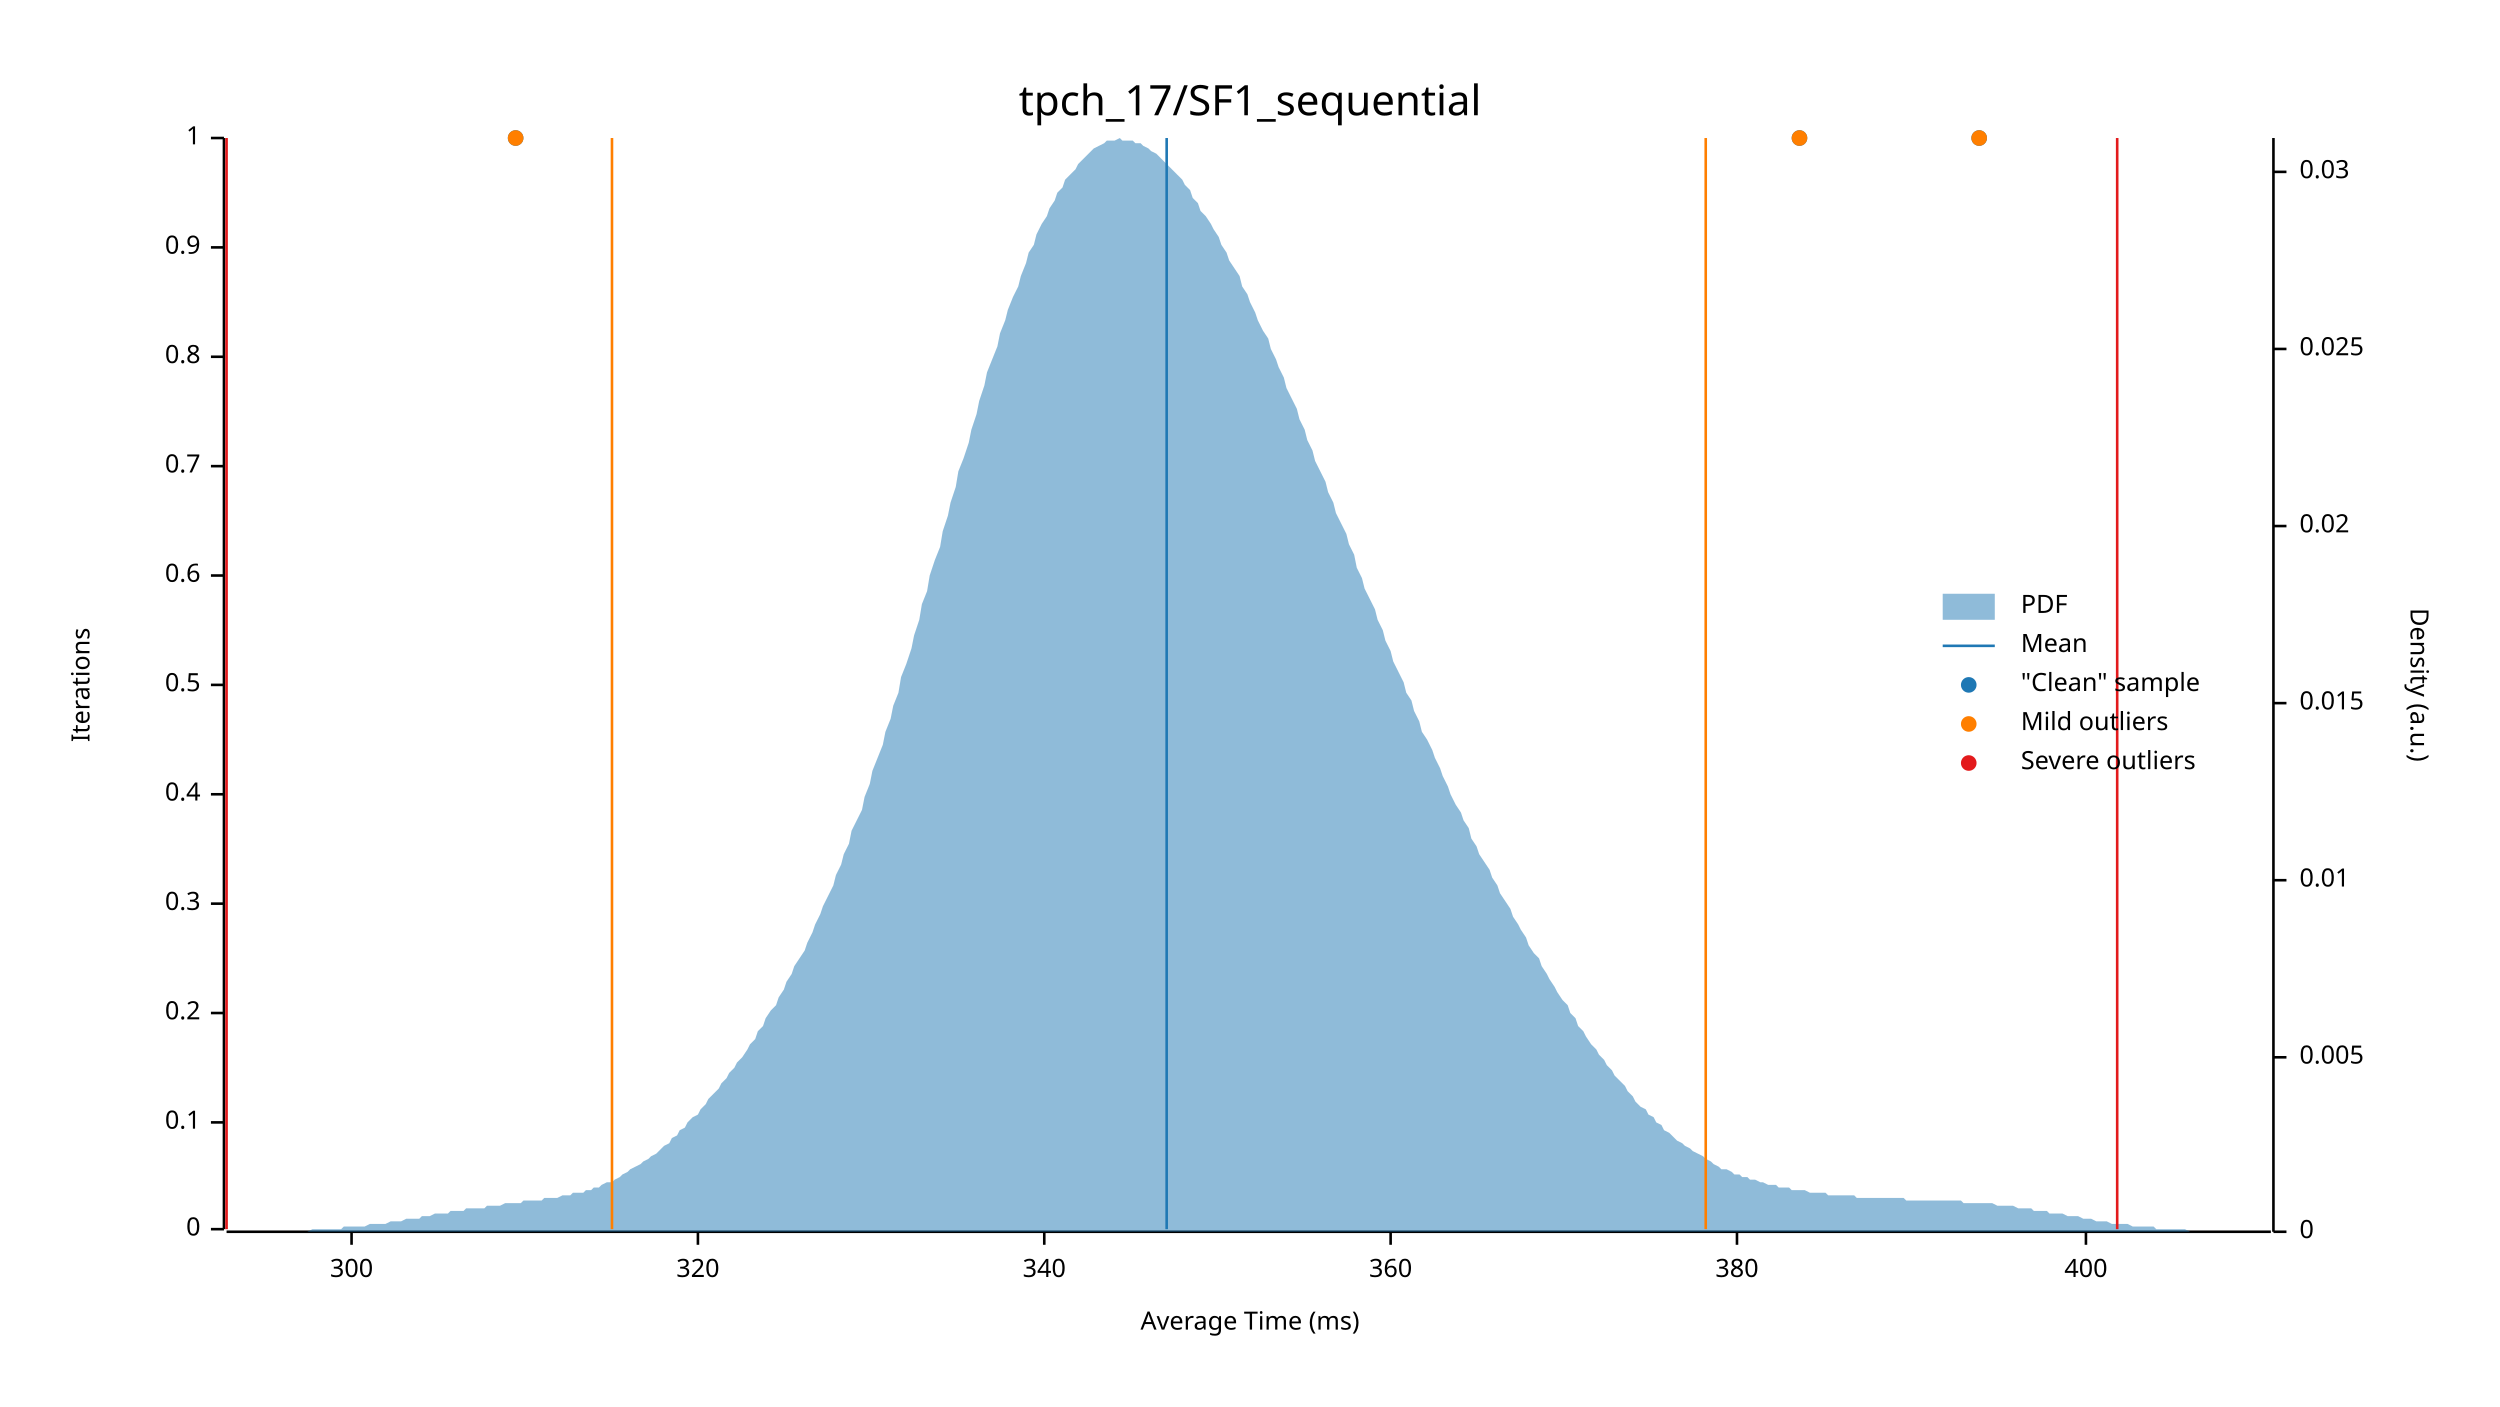
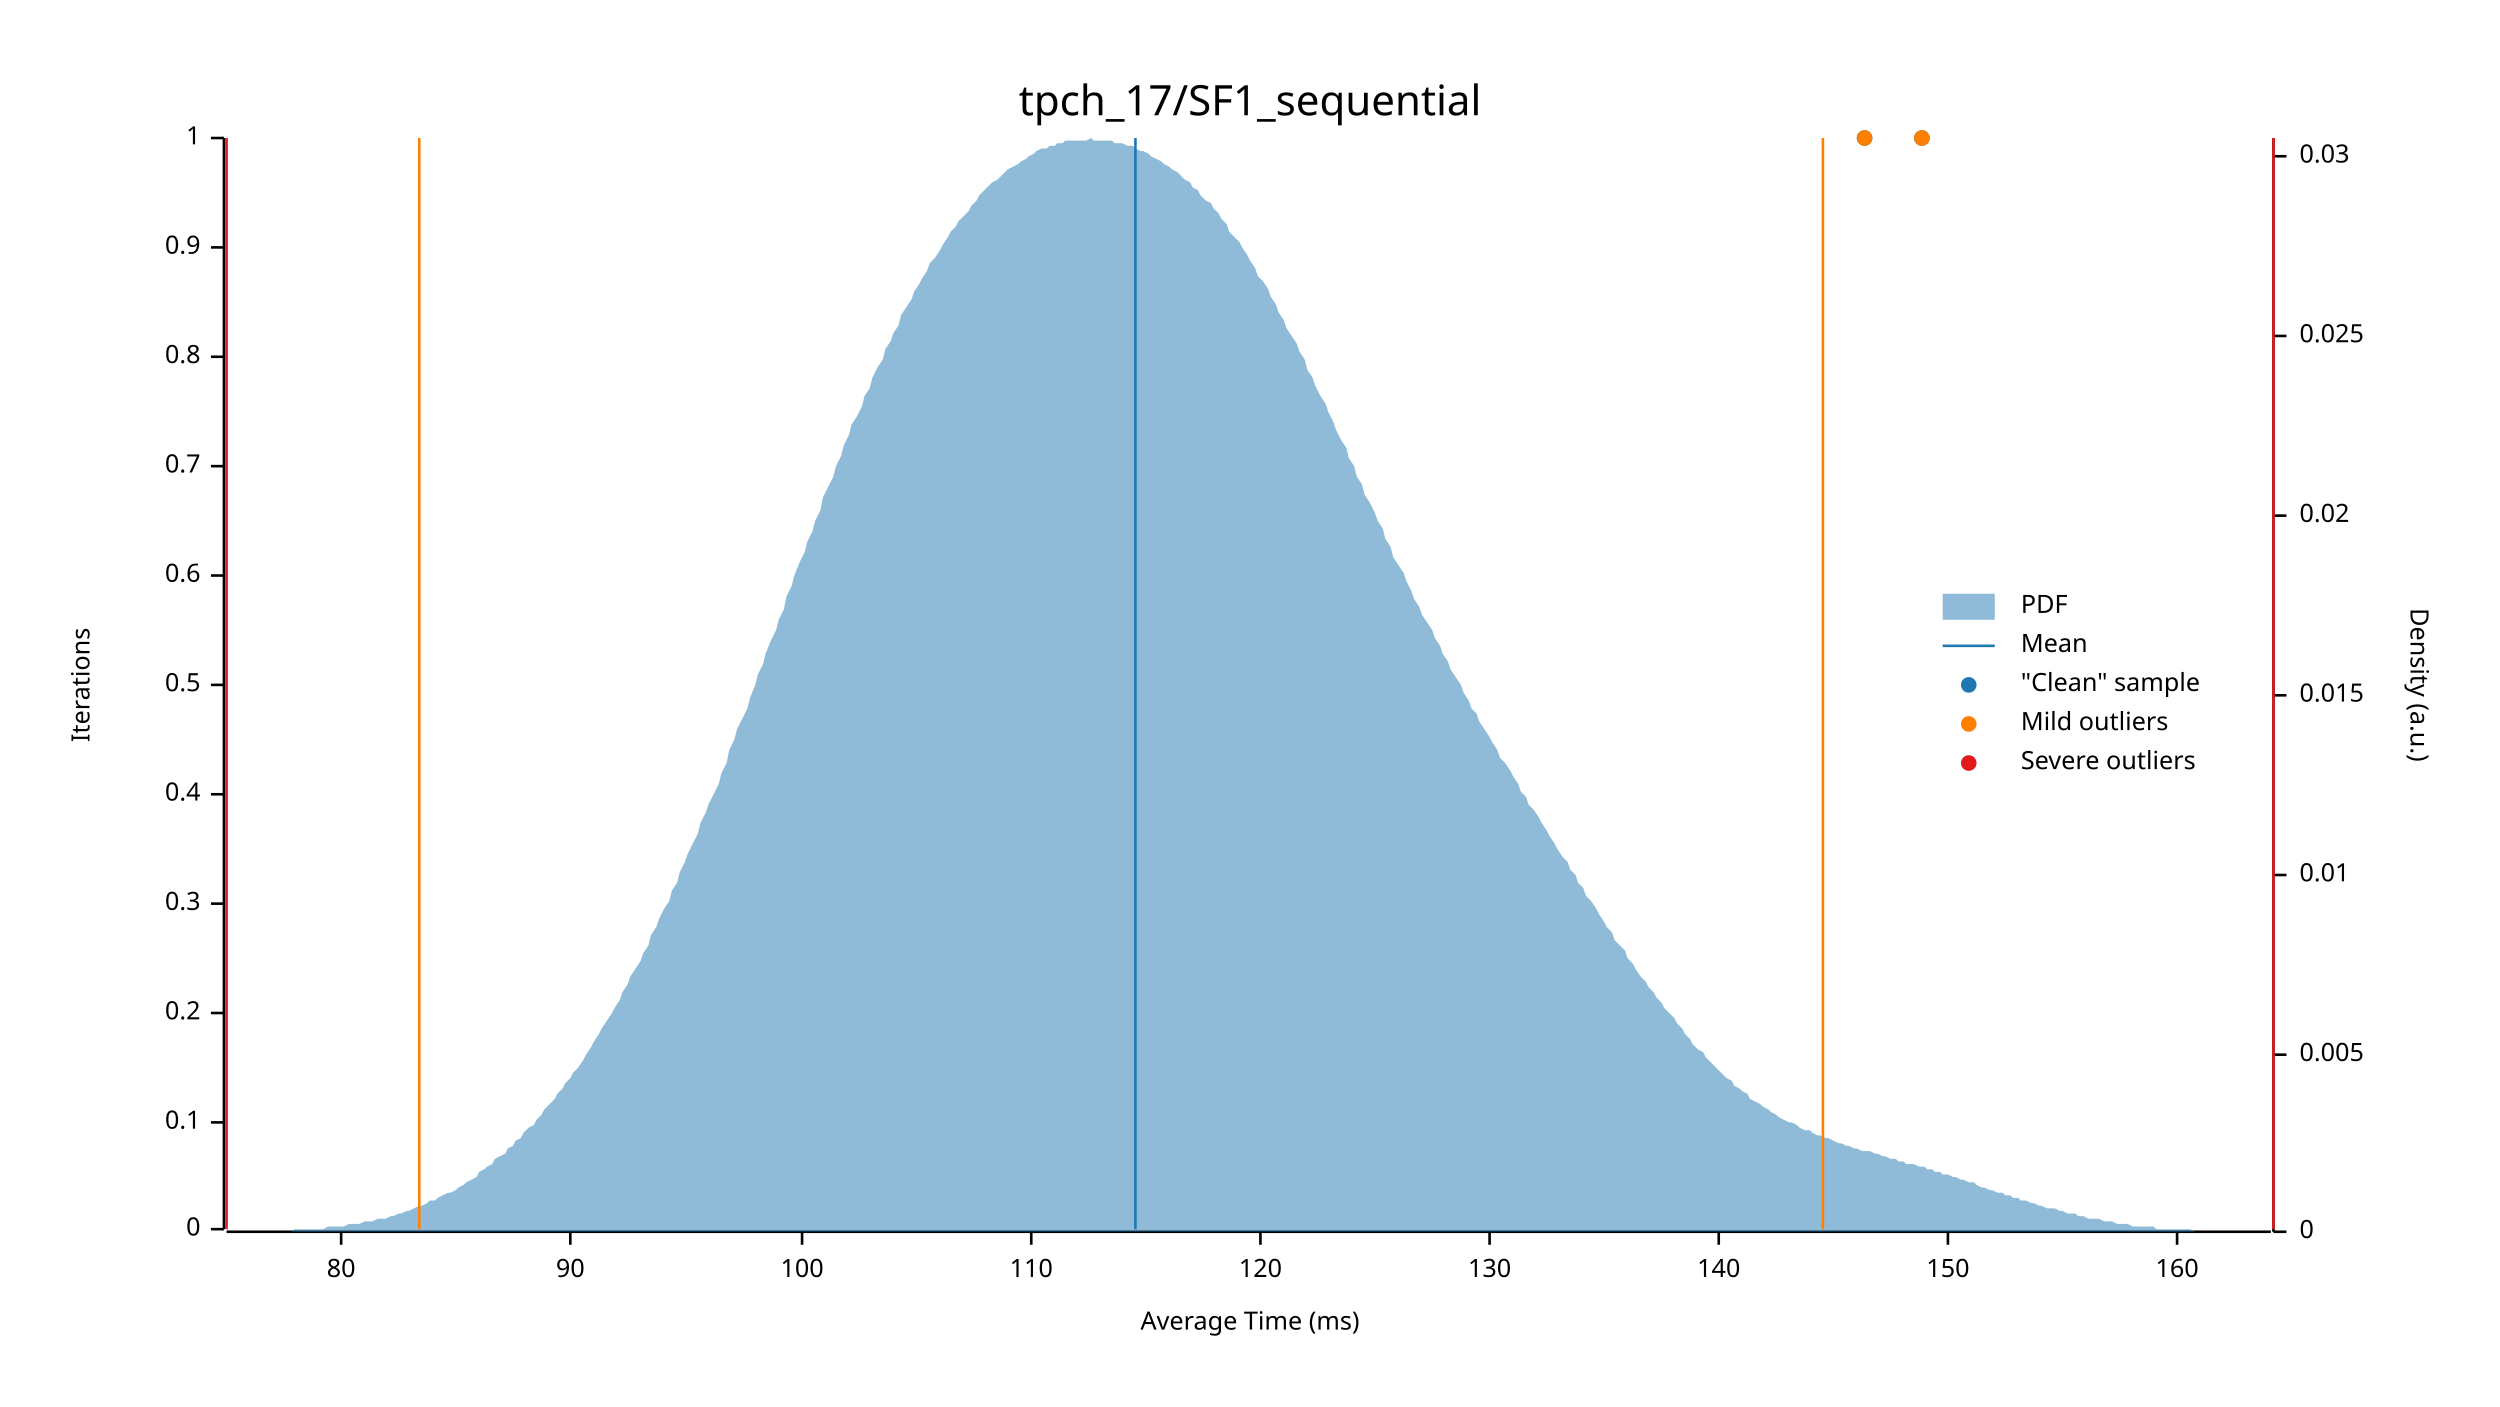
<svg xmlns="http://www.w3.org/2000/svg" width="960" height="540" viewBox="0 0 960 540">
  <text x="480" y="32" dy="0.76em" text-anchor="middle" font-family="sans-serif" font-size="16.129" opacity="1" fill="#000000">
tpch_17/SF1_sequential
</text>
  <text x="27" y="263" dy="0.76em" text-anchor="middle" font-family="sans-serif" font-size="9.677" opacity="1" fill="#000000" transform="rotate(270, 27, 263)">
Iterations
</text>
  <text x="480" y="513" dy="-0.5ex" text-anchor="middle" font-family="sans-serif" font-size="9.677" opacity="1" fill="#000000">
Average Time (ms)
</text>
  <polyline fill="none" opacity="1" stroke="#000000" stroke-width="1" points="86,53 86,472 " />
  <text x="77" y="472" dy="0.5ex" text-anchor="end" font-family="sans-serif" font-size="9.677" opacity="1" fill="#000000">
0
</text>
  <polyline fill="none" opacity="1" stroke="#000000" stroke-width="1" points="81,472 86,472 " />
  <text x="77" y="431" dy="0.5ex" text-anchor="end" font-family="sans-serif" font-size="9.677" opacity="1" fill="#000000">
0.1
</text>
  <polyline fill="none" opacity="1" stroke="#000000" stroke-width="1" points="81,431 86,431 " />
  <text x="77" y="389" dy="0.5ex" text-anchor="end" font-family="sans-serif" font-size="9.677" opacity="1" fill="#000000">
0.2
</text>
  <polyline fill="none" opacity="1" stroke="#000000" stroke-width="1" points="81,389 86,389 " />
  <text x="77" y="347" dy="0.5ex" text-anchor="end" font-family="sans-serif" font-size="9.677" opacity="1" fill="#000000">
0.3
</text>
  <polyline fill="none" opacity="1" stroke="#000000" stroke-width="1" points="81,347 86,347 " />
  <text x="77" y="305" dy="0.5ex" text-anchor="end" font-family="sans-serif" font-size="9.677" opacity="1" fill="#000000">
0.4
</text>
  <polyline fill="none" opacity="1" stroke="#000000" stroke-width="1" points="81,305 86,305 " />
  <text x="77" y="263" dy="0.5ex" text-anchor="end" font-family="sans-serif" font-size="9.677" opacity="1" fill="#000000">
0.5
</text>
  <polyline fill="none" opacity="1" stroke="#000000" stroke-width="1" points="81,263 86,263 " />
  <text x="77" y="221" dy="0.5ex" text-anchor="end" font-family="sans-serif" font-size="9.677" opacity="1" fill="#000000">
0.6
</text>
  <polyline fill="none" opacity="1" stroke="#000000" stroke-width="1" points="81,221 86,221 " />
  <text x="77" y="179" dy="0.5ex" text-anchor="end" font-family="sans-serif" font-size="9.677" opacity="1" fill="#000000">
0.7
</text>
  <polyline fill="none" opacity="1" stroke="#000000" stroke-width="1" points="81,179 86,179 " />
  <text x="77" y="137" dy="0.5ex" text-anchor="end" font-family="sans-serif" font-size="9.677" opacity="1" fill="#000000">
0.8
</text>
  <polyline fill="none" opacity="1" stroke="#000000" stroke-width="1" points="81,137 86,137 " />
  <text x="77" y="95" dy="0.5ex" text-anchor="end" font-family="sans-serif" font-size="9.677" opacity="1" fill="#000000">
0.9
</text>
  <polyline fill="none" opacity="1" stroke="#000000" stroke-width="1" points="81,95 86,95 " />
  <text x="77" y="53" dy="0.5ex" text-anchor="end" font-family="sans-serif" font-size="9.677" opacity="1" fill="#000000">
1
</text>
  <polyline fill="none" opacity="1" stroke="#000000" stroke-width="1" points="81,53 86,53 " />
  <polyline fill="none" opacity="1" stroke="#000000" stroke-width="1" points="87,473 872,473 " />
-   <text x="135" y="483" dy="0.76em" text-anchor="middle" font-family="sans-serif" font-size="9.677" opacity="1" fill="#000000">
- 300
+   <text x="131" y="483" dy="0.76em" text-anchor="middle" font-family="sans-serif" font-size="9.677" opacity="1" fill="#000000">
+ 80
</text>
-   <polyline fill="none" opacity="1" stroke="#000000" stroke-width="1" points="135,473 135,478 " />
-   <text x="268" y="483" dy="0.76em" text-anchor="middle" font-family="sans-serif" font-size="9.677" opacity="1" fill="#000000">
- 320
+   <polyline fill="none" opacity="1" stroke="#000000" stroke-width="1" points="131,473 131,478 " />
+   <text x="219" y="483" dy="0.76em" text-anchor="middle" font-family="sans-serif" font-size="9.677" opacity="1" fill="#000000">
+ 90
</text>
-   <polyline fill="none" opacity="1" stroke="#000000" stroke-width="1" points="268,473 268,478 " />
-   <text x="401" y="483" dy="0.76em" text-anchor="middle" font-family="sans-serif" font-size="9.677" opacity="1" fill="#000000">
- 340
+   <polyline fill="none" opacity="1" stroke="#000000" stroke-width="1" points="219,473 219,478 " />
+   <text x="308" y="483" dy="0.76em" text-anchor="middle" font-family="sans-serif" font-size="9.677" opacity="1" fill="#000000">
+ 100
</text>
-   <polyline fill="none" opacity="1" stroke="#000000" stroke-width="1" points="401,473 401,478 " />
-   <text x="534" y="483" dy="0.76em" text-anchor="middle" font-family="sans-serif" font-size="9.677" opacity="1" fill="#000000">
- 360
+   <polyline fill="none" opacity="1" stroke="#000000" stroke-width="1" points="308,473 308,478 " />
+   <text x="396" y="483" dy="0.76em" text-anchor="middle" font-family="sans-serif" font-size="9.677" opacity="1" fill="#000000">
+ 110
</text>
-   <polyline fill="none" opacity="1" stroke="#000000" stroke-width="1" points="534,473 534,478 " />
-   <text x="667" y="483" dy="0.76em" text-anchor="middle" font-family="sans-serif" font-size="9.677" opacity="1" fill="#000000">
- 380
+   <polyline fill="none" opacity="1" stroke="#000000" stroke-width="1" points="396,473 396,478 " />
+   <text x="484" y="483" dy="0.76em" text-anchor="middle" font-family="sans-serif" font-size="9.677" opacity="1" fill="#000000">
+ 120
</text>
-   <polyline fill="none" opacity="1" stroke="#000000" stroke-width="1" points="667,473 667,478 " />
-   <text x="801" y="483" dy="0.76em" text-anchor="middle" font-family="sans-serif" font-size="9.677" opacity="1" fill="#000000">
- 400
+   <polyline fill="none" opacity="1" stroke="#000000" stroke-width="1" points="484,473 484,478 " />
+   <text x="572" y="483" dy="0.76em" text-anchor="middle" font-family="sans-serif" font-size="9.677" opacity="1" fill="#000000">
+ 130
</text>
-   <polyline fill="none" opacity="1" stroke="#000000" stroke-width="1" points="801,473 801,478 " />
+   <polyline fill="none" opacity="1" stroke="#000000" stroke-width="1" points="572,473 572,478 " />
+   <text x="660" y="483" dy="0.76em" text-anchor="middle" font-family="sans-serif" font-size="9.677" opacity="1" fill="#000000">
+ 140
+ </text>
+   <polyline fill="none" opacity="1" stroke="#000000" stroke-width="1" points="660,473 660,478 " />
+   <text x="748" y="483" dy="0.76em" text-anchor="middle" font-family="sans-serif" font-size="9.677" opacity="1" fill="#000000">
+ 150
+ </text>
+   <polyline fill="none" opacity="1" stroke="#000000" stroke-width="1" points="748,473 748,478 " />
+   <text x="836" y="483" dy="0.76em" text-anchor="middle" font-family="sans-serif" font-size="9.677" opacity="1" fill="#000000">
+ 160
+ </text>
+   <polyline fill="none" opacity="1" stroke="#000000" stroke-width="1" points="836,473 836,478 " />
  <text x="933" y="263" dy="0.76em" text-anchor="middle" font-family="sans-serif" font-size="9.677" opacity="1" fill="#000000" transform="rotate(90, 933, 263)">
Density (a.u.)
</text>
  <polyline fill="none" opacity="1" stroke="#000000" stroke-width="1" points="873,53 873,473 " />
  <text x="883" y="473" dy="0.5ex" text-anchor="start" font-family="sans-serif" font-size="9.677" opacity="1" fill="#000000">
0
</text>
  <polyline fill="none" opacity="1" stroke="#000000" stroke-width="1" points="873,473 878,473 " />
-   <text x="883" y="406" dy="0.5ex" text-anchor="start" font-family="sans-serif" font-size="9.677" opacity="1" fill="#000000">
+   <text x="883" y="405" dy="0.5ex" text-anchor="start" font-family="sans-serif" font-size="9.677" opacity="1" fill="#000000">
0.005
</text>
-   <polyline fill="none" opacity="1" stroke="#000000" stroke-width="1" points="873,406 878,406 " />
-   <text x="883" y="338" dy="0.5ex" text-anchor="start" font-family="sans-serif" font-size="9.677" opacity="1" fill="#000000">
+   <polyline fill="none" opacity="1" stroke="#000000" stroke-width="1" points="873,405 878,405 " />
+   <text x="883" y="336" dy="0.5ex" text-anchor="start" font-family="sans-serif" font-size="9.677" opacity="1" fill="#000000">
0.01
</text>
-   <polyline fill="none" opacity="1" stroke="#000000" stroke-width="1" points="873,338 878,338 " />
-   <text x="883" y="270" dy="0.5ex" text-anchor="start" font-family="sans-serif" font-size="9.677" opacity="1" fill="#000000">
+   <polyline fill="none" opacity="1" stroke="#000000" stroke-width="1" points="873,336 878,336 " />
+   <text x="883" y="267" dy="0.5ex" text-anchor="start" font-family="sans-serif" font-size="9.677" opacity="1" fill="#000000">
0.015
</text>
-   <polyline fill="none" opacity="1" stroke="#000000" stroke-width="1" points="873,270 878,270 " />
-   <text x="883" y="202" dy="0.5ex" text-anchor="start" font-family="sans-serif" font-size="9.677" opacity="1" fill="#000000">
+   <polyline fill="none" opacity="1" stroke="#000000" stroke-width="1" points="873,267 878,267 " />
+   <text x="883" y="198" dy="0.5ex" text-anchor="start" font-family="sans-serif" font-size="9.677" opacity="1" fill="#000000">
0.02
</text>
-   <polyline fill="none" opacity="1" stroke="#000000" stroke-width="1" points="873,202 878,202 " />
-   <text x="883" y="134" dy="0.5ex" text-anchor="start" font-family="sans-serif" font-size="9.677" opacity="1" fill="#000000">
+   <polyline fill="none" opacity="1" stroke="#000000" stroke-width="1" points="873,198 878,198 " />
+   <text x="883" y="129" dy="0.5ex" text-anchor="start" font-family="sans-serif" font-size="9.677" opacity="1" fill="#000000">
0.025
</text>
-   <polyline fill="none" opacity="1" stroke="#000000" stroke-width="1" points="873,134 878,134 " />
-   <text x="883" y="66" dy="0.5ex" text-anchor="start" font-family="sans-serif" font-size="9.677" opacity="1" fill="#000000">
+   <polyline fill="none" opacity="1" stroke="#000000" stroke-width="1" points="873,129 878,129 " />
+   <text x="883" y="60" dy="0.5ex" text-anchor="start" font-family="sans-serif" font-size="9.677" opacity="1" fill="#000000">
0.03
</text>
-   <polyline fill="none" opacity="1" stroke="#000000" stroke-width="1" points="873,66 878,66 " />
-   <polygon opacity="0.5" fill="#1F78B4" points="87,473 88,473 90,473 91,473 93,473 94,473 96,473 98,473 99,473 101,473 102,473 104,473 105,473 107,473 109,473 110,473 112,473 113,473 115,473 116,473 118,473 120,472 121,472 123,472 124,472 126,472 127,472 129,472 131,472 132,471 134,471 135,471 137,471 138,471 140,471 142,470 143,470 145,470 146,470 148,470 150,469 151,469 153,469 154,469 156,468 157,468 159,468 161,468 162,467 164,467 165,467 167,466 168,466 170,466 172,466 173,465 175,465 176,465 178,465 179,464 181,464 183,464 184,464 186,464 187,463 189,463 190,463 192,463 194,462 195,462 197,462 198,462 200,462 201,461 203,461 205,461 206,461 208,461 209,460 211,460 213,460 214,460 216,459 217,459 219,459 220,458 222,458 224,458 225,457 227,457 228,456 230,456 231,455 233,454 235,454 236,453 238,452 239,451 241,450 242,449 244,448 246,447 247,446 249,445 250,444 252,443 253,442 255,440 257,439 258,437 260,436 261,434 263,433 264,431 266,429 268,428 269,426 271,424 272,422 274,420 276,418 277,416 279,414 280,412 282,410 283,408 285,406 287,403 288,401 290,399 291,396 293,394 294,391 296,388 298,386 299,383 301,380 302,377 304,374 305,371 307,368 309,365 310,362 312,358 313,355 315,351 316,348 318,344 320,340 321,336 323,332 324,328 326,324 327,319 329,315 331,311 332,306 334,301 335,296 337,291 339,286 340,281 342,276 343,271 345,266 346,260 348,255 350,249 351,244 353,238 354,232 356,227 357,221 359,215 361,210 362,204 364,198 365,193 367,187 368,181 370,176 372,170 373,165 375,159 376,154 378,148 379,143 381,138 383,133 384,128 386,123 387,119 389,114 391,110 392,106 394,101 395,97 397,94 398,90 400,86 402,83 403,80 405,77 406,74 408,72 409,69 411,67 413,65 414,63 416,61 417,60 419,58 420,57 422,56 424,55 425,54 427,54 428,54 430,53 431,54 433,54 435,54 436,55 438,55 439,56 441,57 442,58 444,59 446,61 447,62 449,64 450,65 452,67 454,69 455,71 457,73 458,76 460,78 461,81 463,83 465,86 466,88 468,91 469,94 471,97 472,100 474,103 476,106 477,110 479,113 480,116 482,120 483,123 485,127 487,130 488,134 490,138 491,141 493,145 494,149 496,153 498,157 499,161 501,165 502,169 504,173 505,177 507,181 509,185 510,189 512,193 513,197 515,201 517,205 518,209 520,213 521,218 523,222 524,226 526,230 528,234 529,238 531,242 532,246 534,250 535,254 537,258 539,262 540,266 542,269 543,273 545,277 546,281 548,284 550,288 551,291 553,295 554,298 556,302 557,305 559,309 561,312 562,315 564,318 565,322 567,325 568,328 570,331 572,334 573,337 575,340 576,343 578,346 580,349 581,352 583,355 584,357 586,360 587,363 589,366 591,368 592,371 594,374 595,376 597,379 598,381 600,384 602,386 603,389 605,391 606,394 608,396 609,398 611,401 613,403 614,405 616,407 617,409 619,411 620,413 622,415 624,417 625,419 627,421 628,423 630,425 632,426 633,428 635,429 636,431 638,432 639,434 641,435 643,437 644,438 646,439 647,440 649,441 650,442 652,443 654,444 655,445 657,446 658,447 660,448 661,449 663,449 665,450 666,451 668,451 669,452 671,452 672,453 674,453 676,454 677,454 679,455 680,455 682,455 683,456 685,456 687,456 688,457 690,457 691,457 693,457 695,458 696,458 698,458 699,458 701,458 702,459 704,459 706,459 707,459 709,459 710,459 712,459 713,460 715,460 717,460 718,460 720,460 721,460 723,460 724,460 726,460 728,460 729,460 731,460 732,461 734,461 735,461 737,461 739,461 740,461 742,461 743,461 745,461 746,461 748,461 750,461 751,461 753,461 754,462 756,462 758,462 759,462 761,462 762,462 764,462 765,462 767,463 769,463 770,463 772,463 773,463 775,464 776,464 778,464 780,464 781,465 783,465 784,465 786,465 787,466 789,466 791,466 792,466 794,467 795,467 797,467 798,467 800,468 802,468 803,468 805,469 806,469 808,469 809,469 811,470 813,470 814,470 816,470 817,470 819,471 821,471 822,471 824,471 825,471 827,471 828,472 830,472 832,472 833,472 835,472 836,472 838,472 839,472 841,473 843,473 844,473 846,473 847,473 849,473 850,473 852,473 854,473 855,473 857,473 858,473 860,473 861,473 863,473 865,473 866,473 868,473 869,473 871,473 873,473 873,473 87,473 " />
-   <polyline fill="none" opacity="1" stroke="#1F78B4" stroke-width="1" points="448,472 448,53 " />
-   <polyline fill="none" opacity="1" stroke="#FF7F00" stroke-width="1" points="235,472 235,53 " />
-   <polyline fill="none" opacity="1" stroke="#FF7F00" stroke-width="1" points="655,472 655,53 " />
+   <polyline fill="none" opacity="1" stroke="#000000" stroke-width="1" points="873,60 878,60 " />
+   <polygon opacity="0.5" fill="#1F78B4" points="87,473 88,473 90,473 91,473 93,473 94,473 96,473 98,473 99,473 101,473 102,473 104,473 105,473 107,473 109,473 110,473 112,473 113,472 115,472 116,472 118,472 120,472 121,472 123,472 124,472 126,471 127,471 129,471 131,471 132,471 134,470 135,470 137,470 138,470 140,469 142,469 143,469 145,468 146,468 148,468 150,467 151,467 153,466 154,466 156,465 157,465 159,464 161,463 162,463 164,462 165,461 167,461 168,460 170,459 172,458 173,458 175,457 176,456 178,455 179,454 181,453 183,452 184,450 186,449 187,448 189,447 190,445 192,444 194,443 195,441 197,440 198,438 200,437 201,435 203,433 205,432 206,430 208,428 209,426 211,424 213,422 214,420 216,418 217,416 219,414 220,412 222,410 224,407 225,405 227,402 228,400 230,397 231,395 233,392 235,389 236,387 238,384 239,381 241,378 242,375 244,372 246,369 247,366 249,363 250,359 252,356 253,353 255,349 257,346 258,342 260,339 261,335 263,331 264,328 266,324 268,320 269,316 271,312 272,309 274,305 276,301 277,297 279,293 280,288 282,284 283,280 285,276 287,272 288,268 290,263 291,259 293,255 294,251 296,246 298,242 299,238 301,234 302,229 304,225 305,221 307,216 309,212 310,208 312,204 313,200 315,196 316,191 318,187 320,183 321,179 323,175 324,171 326,167 327,163 329,160 331,156 332,152 334,149 335,145 337,141 339,138 340,134 342,131 343,128 345,125 346,121 348,118 350,115 351,112 353,109 354,107 356,104 357,101 359,99 361,96 362,94 364,91 365,89 367,87 368,85 370,83 372,81 373,79 375,77 376,75 378,73 379,72 381,70 383,69 384,68 386,66 387,65 389,64 391,63 392,62 394,61 395,60 397,59 398,58 400,57 402,57 403,56 405,56 406,55 408,55 409,54 411,54 413,54 414,54 416,54 417,54 419,53 420,54 422,54 424,54 425,54 427,54 428,55 430,55 431,55 433,56 435,56 436,57 438,58 439,58 441,59 442,60 444,61 446,62 447,63 449,64 450,65 452,66 454,68 455,69 457,70 458,72 460,73 461,75 463,77 465,78 466,80 468,82 469,84 471,86 472,89 474,91 476,93 477,95 479,98 480,100 482,103 483,106 485,108 487,111 488,114 490,117 491,120 493,123 494,126 496,129 498,132 499,135 501,138 502,142 504,145 505,148 507,152 509,155 510,158 512,162 513,165 515,169 517,172 518,176 520,179 521,183 523,186 524,190 526,193 528,197 529,200 531,203 532,207 534,210 535,214 537,217 539,220 540,223 542,227 543,230 545,233 546,236 548,239 550,242 551,245 553,248 554,251 556,254 557,257 559,260 561,263 562,266 564,269 565,272 567,274 568,277 570,280 572,283 573,285 575,288 576,291 578,293 580,296 581,298 583,301 584,304 586,306 587,309 589,311 591,314 592,316 594,319 595,321 597,324 598,326 600,329 602,331 603,334 605,336 606,339 608,341 609,344 611,346 613,349 614,351 616,354 617,356 619,358 620,361 622,363 624,365 625,368 627,370 628,372 630,375 632,377 633,379 635,381 636,383 638,385 639,387 641,389 643,391 644,393 646,395 647,397 649,399 650,401 652,403 654,404 655,406 657,408 658,409 660,411 661,412 663,414 665,415 666,417 668,418 669,419 671,420 672,422 674,423 676,424 677,425 679,426 680,427 682,428 683,429 685,430 687,431 688,431 690,432 691,433 693,434 695,434 696,435 698,436 699,436 701,437 702,437 704,438 706,439 707,439 709,440 710,440 712,441 713,441 715,442 717,442 718,442 720,443 721,443 723,444 724,444 726,445 728,445 729,446 731,446 732,447 734,447 735,447 737,448 739,448 740,449 742,449 743,450 745,450 746,451 748,451 750,452 751,452 753,453 754,453 756,454 758,454 759,455 761,456 762,456 764,457 765,457 767,458 769,458 770,459 772,459 773,460 775,460 776,461 778,461 780,462 781,462 783,463 784,463 786,464 787,464 789,464 791,465 792,465 794,466 795,466 797,466 798,467 800,467 802,468 803,468 805,468 806,468 808,469 809,469 811,469 813,470 814,470 816,470 817,470 819,471 821,471 822,471 824,471 825,471 827,471 828,472 830,472 832,472 833,472 835,472 836,472 838,472 839,472 841,472 843,473 844,473 846,473 847,473 849,473 850,473 852,473 854,473 855,473 857,473 858,473 860,473 861,473 863,473 865,473 866,473 868,473 869,473 871,473 873,473 873,473 87,473 " />
+   <polyline fill="none" opacity="1" stroke="#1F78B4" stroke-width="1" points="436,472 436,53 " />
+   <polyline fill="none" opacity="1" stroke="#FF7F00" stroke-width="1" points="161,472 161,53 " />
+   <polyline fill="none" opacity="1" stroke="#FF7F00" stroke-width="1" points="700,472 700,53 " />
  <polyline fill="none" opacity="1" stroke="#E31A1C" stroke-width="1" points="87,472 87,53 " />
-   <polyline fill="none" opacity="1" stroke="#E31A1C" stroke-width="1" points="813,472 813,53 " />
-   <circle cx="760" cy="53" r="3" opacity="1" fill="#1F78B4" stroke="none" stroke-width="1" />
-   <circle cx="198" cy="53" r="3" opacity="1" fill="#1F78B4" stroke="none" stroke-width="1" />
-   <circle cx="691" cy="53" r="3" opacity="1" fill="#1F78B4" stroke="none" stroke-width="1" />
-   <circle cx="760" cy="53" r="3" opacity="1" fill="#FF7F00" stroke="none" stroke-width="1" />
-   <circle cx="198" cy="53" r="3" opacity="1" fill="#FF7F00" stroke="none" stroke-width="1" />
-   <circle cx="691" cy="53" r="3" opacity="1" fill="#FF7F00" stroke="none" stroke-width="1" />
+   <polyline fill="none" opacity="1" stroke="#E31A1C" stroke-width="1" points="873,472 873,53 " />
+   <circle cx="738" cy="53" r="3" opacity="1" fill="#1F78B4" stroke="none" stroke-width="1" />
+   <circle cx="716" cy="53" r="3" opacity="1" fill="#1F78B4" stroke="none" stroke-width="1" />
+   <circle cx="738" cy="53" r="3" opacity="1" fill="#FF7F00" stroke="none" stroke-width="1" />
+   <circle cx="716" cy="53" r="3" opacity="1" fill="#FF7F00" stroke="none" stroke-width="1" />
  <text x="776" y="228" dy="0.76em" text-anchor="start" font-family="sans-serif" font-size="9.677" opacity="1" fill="#000000">
PDF
</text>
  <text x="776" y="243" dy="0.76em" text-anchor="start" font-family="sans-serif" font-size="9.677" opacity="1" fill="#000000">
Mean
</text>
  <text x="776" y="258" dy="0.76em" text-anchor="start" font-family="sans-serif" font-size="9.677" opacity="1" fill="#000000">
"Clean" sample
</text>
  <text x="776" y="273" dy="0.76em" text-anchor="start" font-family="sans-serif" font-size="9.677" opacity="1" fill="#000000">
Mild outliers
</text>
  <text x="776" y="288" dy="0.76em" text-anchor="start" font-family="sans-serif" font-size="9.677" opacity="1" fill="#000000">
Severe outliers
</text>
  <rect x="746" y="228" width="20" height="10" opacity="0.5" fill="#1F78B4" stroke="none" />
  <polyline fill="none" opacity="1" stroke="#1F78B4" stroke-width="1" points="746,248 766,248 " />
  <circle cx="756" cy="263" r="3" opacity="1" fill="#1F78B4" stroke="none" stroke-width="1" />
  <circle cx="756" cy="278" r="3" opacity="1" fill="#FF7F00" stroke="none" stroke-width="1" />
  <circle cx="756" cy="293" r="3" opacity="1" fill="#E31A1C" stroke="none" stroke-width="1" />
</svg>
